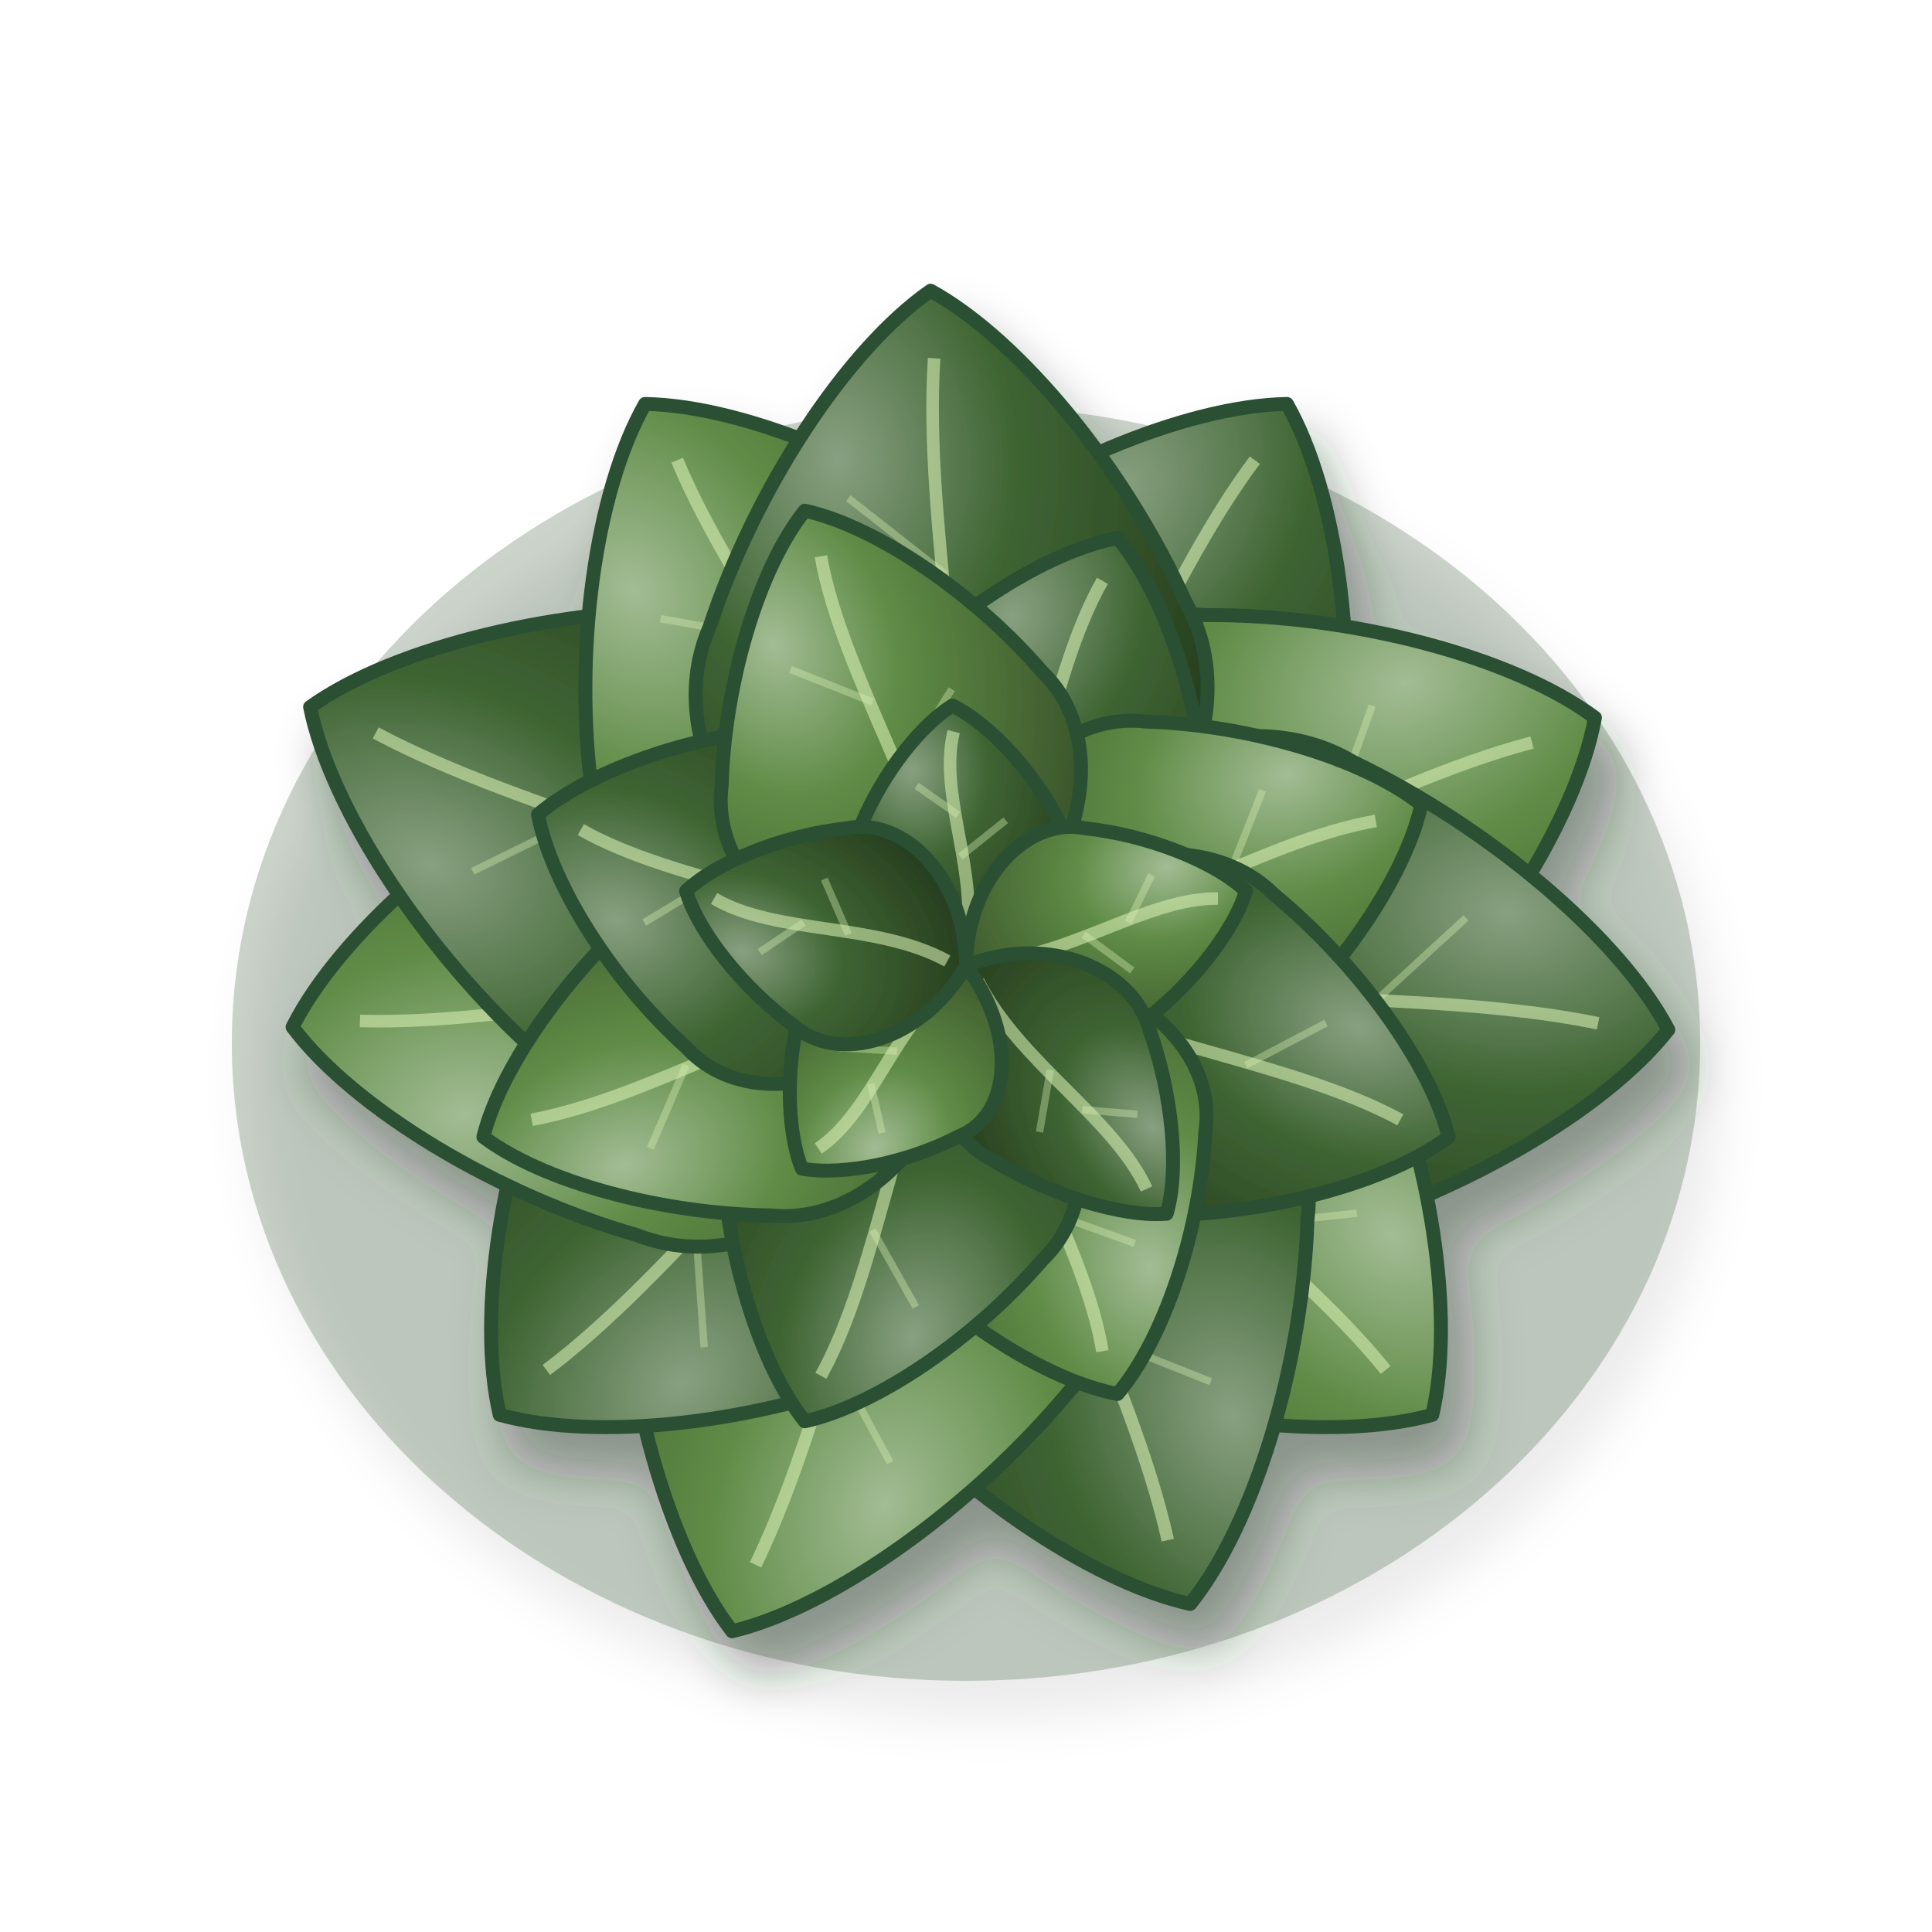
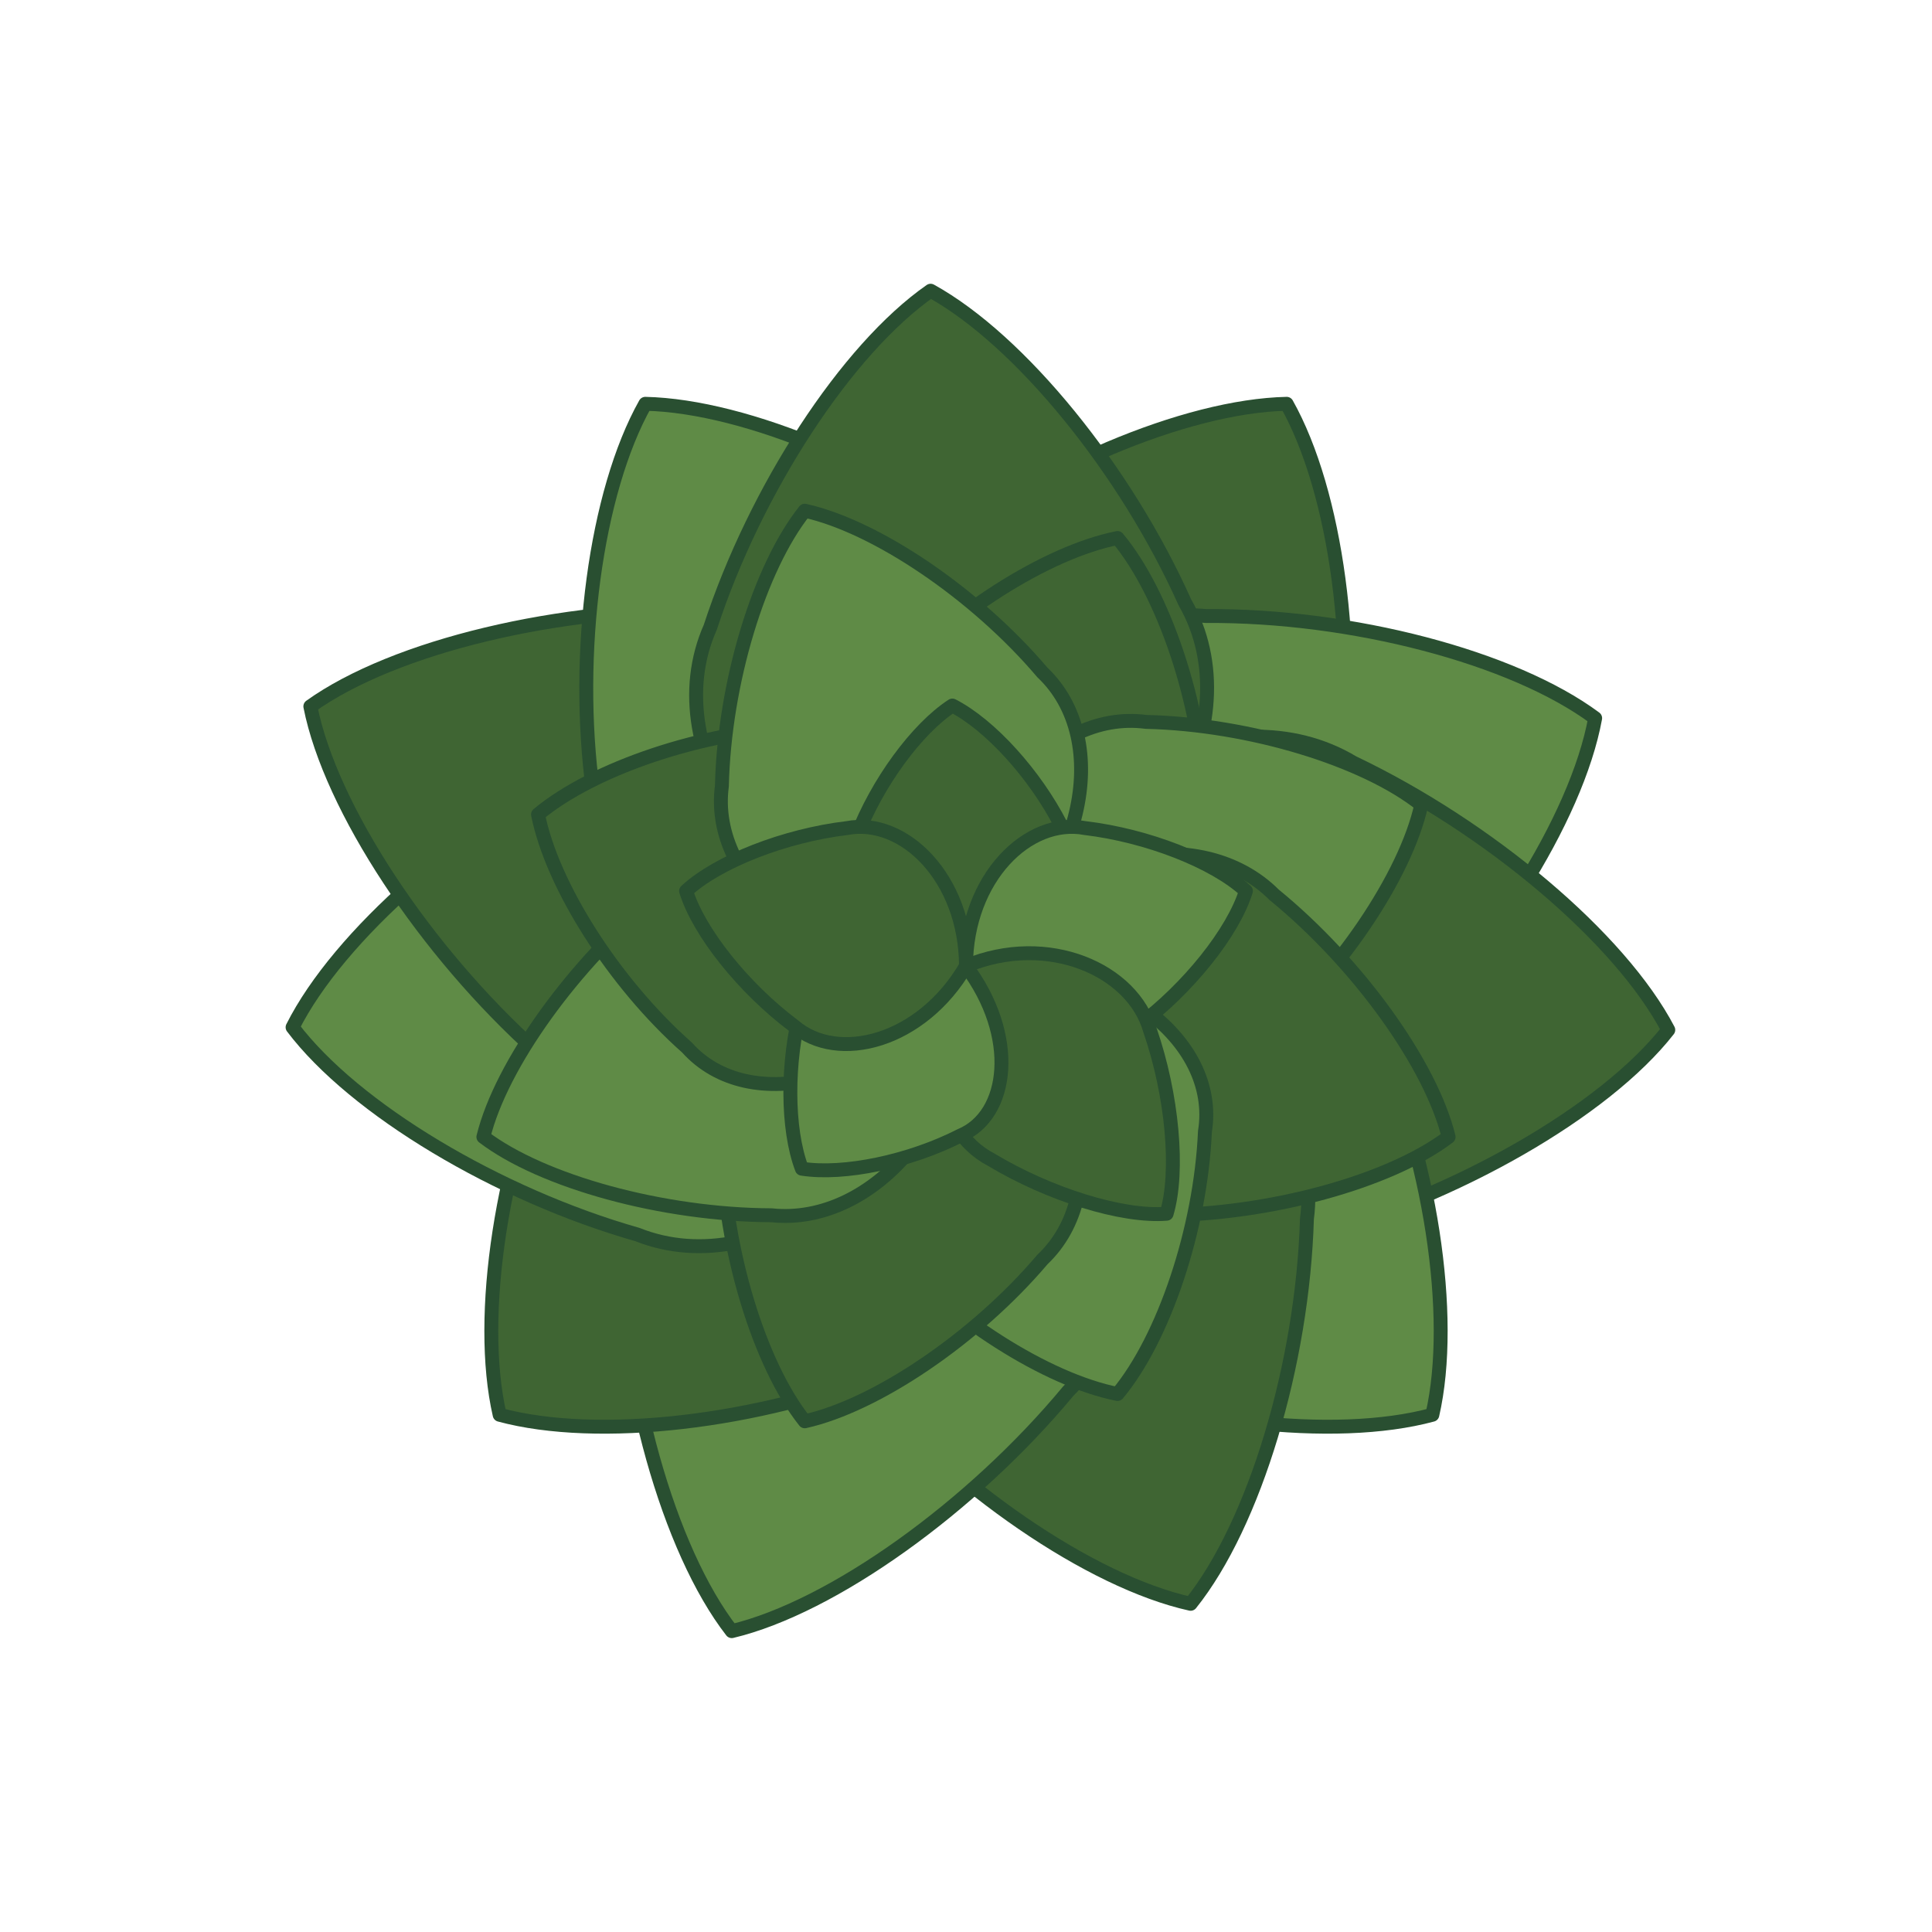
<svg xmlns="http://www.w3.org/2000/svg" viewBox="-50 -50 100 100" width="100" height="100" role="img" aria-label="Rafano">
-   <defs>
-     <radialGradient id="leafA" cx="30%" cy="24%" r="82%">
-       <stop stop-color="#a2bc94" />
-       <stop offset=".4" stop-color="#5f8b46" />
-       <stop offset="1" stop-color="#3b562b" />
-     </radialGradient>
-     <radialGradient id="leafB" cx="30%" cy="24%" r="82%">
-       <stop stop-color="#88a081" />
-       <stop offset=".42" stop-color="#3f6533" />
-       <stop offset="1" stop-color="#263d1f" />
-     </radialGradient>
-     <radialGradient id="leafYoung">
-       <stop stop-color="#bfd1b5" />
-       <stop offset="1" stop-color="#5f8b46" />
-     </radialGradient>
-     <radialGradient id="fruitRed" cx="30%" cy="24%">
-       <stop stop-color="#ff9b83" />
-       <stop offset=".35" stop-color="#c98242" />
-       <stop offset="1" stop-color="#6d2026" />
-     </radialGradient>
-     <radialGradient id="fruitGreen" cx="30%" cy="24%">
-       <stop stop-color="#b6dc79" />
-       <stop offset=".4" stop-color="#5e9849" />
-       <stop offset="1" stop-color="#264a30" />
-     </radialGradient>
-     <radialGradient id="fruitOrange">
-       <stop stop-color="#ffd376" />
-       <stop offset=".42" stop-color="#e78934" />
-       <stop offset="1" stop-color="#7a321f" />
-     </radialGradient>
-     <radialGradient id="fruitPurple">
-       <stop stop-color="#c498ca" />
-       <stop offset=".42" stop-color="#70467e" />
-       <stop offset="1" stop-color="#2a193d" />
-     </radialGradient>
-     <radialGradient id="headGreen">
-       <stop stop-color="#a3c77c" />
-       <stop offset="1" stop-color="#456d43" />
-     </radialGradient>
-     <radialGradient id="headCream">
-       <stop stop-color="#fffcec" />
-       <stop offset="1" stop-color="#b8aa7b" />
-     </radialGradient>
-     <filter id="depth" x="-24%" y="-24%" width="160%" height="170%">
-       <feDropShadow dx="1" dy="2" stdDeviation="1.25" flood-color="#132315" flood-opacity=".38" />
-     </filter>
-   </defs>
-   <g filter="url(#depth)" style="isolation:isolate">
-     <ellipse cy="4" rx="38" ry="33" fill="#122415" opacity=".2" />
-     <g transform="rotate(29.72727)">
-       <path d="M0 0 C10.234 -2.68 15.502 -11.39 12.341 -17.42 C9.632 -24.12 4.515 -30.82 0 -33.5 C-4.515 -30.82 -9.632 -24.12 -12.341 -17.42 C-15.502 -11.39 -10.234 -2.68 0 0Z" fill="url(#leafB)" stroke="#294f31" stroke-width=".72" stroke-linejoin="round" />
-       <path d="M0 -1 C1 -11.39 -1 -22.11 0 -30.15" fill="none" stroke="#d8efb2" stroke-width=".65" opacity=".58" />
-       <path d="M0 -14.07 L5.719 -18.425 M0 -19.43 L-4.816 -23.45" stroke="#d8efb2" stroke-width=".38" opacity=".38" />
+   <g>
+     <g transform="rotate(29.7)">
+       <path d="M0 0 C10.2 -2.7 15.5 -11.4 12.3 -17.4 C9.6 -24.1 4.5 -30.8 0 -33.5 C-4.5 -30.8 -9.6 -24.1 -12.3 -17.4 C-15.5 -11.4 -10.2 -2.7 0 0Z" fill="#3f6533" stroke="#294f31" stroke-width=".72" stroke-linejoin="round" />
    </g>
-     <g transform="rotate(68.45455)">
-       <path d="M0 0 C10.234 -2.8 15.502 -11.9 12.341 -18.2 C9.632 -25.2 4.515 -32.2 0 -35 C-4.515 -32.2 -9.632 -25.2 -12.341 -18.2 C-15.502 -11.9 -10.234 -2.8 0 0Z" fill="url(#leafA)" stroke="#294f31" stroke-width=".72" stroke-linejoin="round" />
-       <path d="M0 -1 C1 -11.9 -1 -23.1 0 -31.5" fill="none" stroke="#d8efb2" stroke-width=".65" opacity=".58" />
-       <path d="M0 -14.7 L5.719 -19.25 M0 -20.3 L-4.816 -24.5" stroke="#d8efb2" stroke-width=".38" opacity=".38" />
+     <g transform="rotate(68.5)">
+       <path d="M0 0 C10.2 -2.8 15.5 -11.9 12.3 -18.2 C9.6 -25.2 4.5 -32.2 0 -35 C-4.5 -32.2 -9.6 -25.2 -12.3 -18.2 C-15.5 -11.9 -10.2 -2.8 0 0Z" fill="#5f8b46" stroke="#294f31" stroke-width=".72" stroke-linejoin="round" />
    </g>
-     <g transform="rotate(95.18182)">
-       <path d="M0 0 C10.234 -2.92 15.502 -12.41 12.341 -18.98 C9.632 -26.28 4.515 -33.58 0 -36.5 C-4.515 -33.58 -9.632 -26.28 -12.341 -18.98 C-15.502 -12.41 -10.234 -2.92 0 0Z" fill="url(#leafB)" stroke="#294f31" stroke-width=".72" stroke-linejoin="round" />
-       <path d="M0 -1 C1 -12.41 -1 -24.09 0 -32.85" fill="none" stroke="#d8efb2" stroke-width=".65" opacity=".58" />
-       <path d="M0 -15.33 L5.719 -20.075 M0 -21.17 L-4.816 -25.55" stroke="#d8efb2" stroke-width=".38" opacity=".38" />
+     <g transform="rotate(95.2)">
+       <path d="M0 0 C10.2 -2.9 15.5 -12.4 12.3 -19 C9.6 -26.3 4.5 -33.6 0 -36.5 C-4.5 -33.6 -9.6 -26.3 -12.3 -19 C-15.5 -12.4 -10.2 -2.9 0 0Z" fill="#3f6533" stroke="#294f31" stroke-width=".72" stroke-linejoin="round" />
    </g>
-     <g transform="rotate(133.9091)">
-       <path d="M0 0 C10.234 -2.68 15.502 -11.39 12.341 -17.42 C9.632 -24.12 4.515 -30.82 0 -33.5 C-4.515 -30.82 -9.632 -24.12 -12.341 -17.42 C-15.502 -11.39 -10.234 -2.68 0 0Z" fill="url(#leafA)" stroke="#294f31" stroke-width=".72" stroke-linejoin="round" />
-       <path d="M0 -1 C1 -11.39 -1 -22.11 0 -30.15" fill="none" stroke="#d8efb2" stroke-width=".65" opacity=".58" />
-       <path d="M0 -14.07 L5.719 -18.425 M0 -19.43 L-4.816 -23.45" stroke="#d8efb2" stroke-width=".38" opacity=".38" />
+     <g transform="rotate(133.9)">
+       <path d="M0 0 C10.2 -2.7 15.5 -11.4 12.3 -17.4 C9.6 -24.1 4.5 -30.8 0 -33.5 C-4.5 -30.8 -9.6 -24.1 -12.3 -17.4 C-15.5 -11.4 -10.2 -2.7 0 0Z" fill="#5f8b46" stroke="#294f31" stroke-width=".72" stroke-linejoin="round" />
    </g>
-     <g transform="rotate(160.6364)">
-       <path d="M0 0 C10.234 -2.8 15.502 -11.9 12.341 -18.2 C9.632 -25.2 4.515 -32.2 0 -35 C-4.515 -32.2 -9.632 -25.2 -12.341 -18.2 C-15.502 -11.9 -10.234 -2.8 0 0Z" fill="url(#leafB)" stroke="#294f31" stroke-width=".72" stroke-linejoin="round" />
-       <path d="M0 -1 C1 -11.9 -1 -23.1 0 -31.5" fill="none" stroke="#d8efb2" stroke-width=".65" opacity=".58" />
-       <path d="M0 -14.7 L5.719 -19.25 M0 -20.3 L-4.816 -24.5" stroke="#d8efb2" stroke-width=".38" opacity=".38" />
+     <g transform="rotate(160.6)">
+       <path d="M0 0 C10.2 -2.8 15.5 -11.9 12.3 -18.2 C9.6 -25.2 4.5 -32.2 0 -35 C-4.5 -32.2 -9.6 -25.2 -12.3 -18.2 C-15.5 -11.9 -10.2 -2.8 0 0Z" fill="#3f6533" stroke="#294f31" stroke-width=".72" stroke-linejoin="round" />
    </g>
-     <g transform="rotate(199.3636)">
-       <path d="M0 0 C10.234 -2.92 15.502 -12.41 12.341 -18.98 C9.632 -26.28 4.515 -33.58 0 -36.5 C-4.515 -33.58 -9.632 -26.28 -12.341 -18.98 C-15.502 -12.41 -10.234 -2.92 0 0Z" fill="url(#leafA)" stroke="#294f31" stroke-width=".72" stroke-linejoin="round" />
-       <path d="M0 -1 C1 -12.41 -1 -24.09 0 -32.85" fill="none" stroke="#d8efb2" stroke-width=".65" opacity=".58" />
-       <path d="M0 -15.33 L5.719 -20.075 M0 -21.17 L-4.816 -25.55" stroke="#d8efb2" stroke-width=".38" opacity=".38" />
+     <g transform="rotate(199.4)">
+       <path d="M0 0 C10.2 -2.9 15.5 -12.4 12.3 -19 C9.6 -26.3 4.5 -33.6 0 -36.5 C-4.5 -33.6 -9.6 -26.3 -12.3 -19 C-15.5 -12.4 -10.2 -2.9 0 0Z" fill="#5f8b46" stroke="#294f31" stroke-width=".72" stroke-linejoin="round" />
    </g>
-     <g transform="rotate(226.0909)">
-       <path d="M0 0 C10.234 -2.68 15.502 -11.39 12.341 -17.42 C9.632 -24.12 4.515 -30.82 0 -33.5 C-4.515 -30.82 -9.632 -24.12 -12.341 -17.42 C-15.502 -11.39 -10.234 -2.68 0 0Z" fill="url(#leafB)" stroke="#294f31" stroke-width=".72" stroke-linejoin="round" />
-       <path d="M0 -1 C1 -11.39 -1 -22.11 0 -30.15" fill="none" stroke="#d8efb2" stroke-width=".65" opacity=".58" />
-       <path d="M0 -14.07 L5.719 -18.425 M0 -19.43 L-4.816 -23.45" stroke="#d8efb2" stroke-width=".38" opacity=".38" />
+     <g transform="rotate(226.1)">
+       <path d="M0 0 C10.2 -2.7 15.5 -11.4 12.3 -17.4 C9.6 -24.1 4.5 -30.8 0 -33.5 C-4.5 -30.8 -9.6 -24.1 -12.3 -17.4 C-15.5 -11.4 -10.2 -2.7 0 0Z" fill="#3f6533" stroke="#294f31" stroke-width=".72" stroke-linejoin="round" />
    </g>
-     <g transform="rotate(264.8182)">
-       <path d="M0 0 C10.234 -2.8 15.502 -11.9 12.341 -18.2 C9.632 -25.2 4.515 -32.2 0 -35 C-4.515 -32.2 -9.632 -25.2 -12.341 -18.2 C-15.502 -11.9 -10.234 -2.8 0 0Z" fill="url(#leafA)" stroke="#294f31" stroke-width=".72" stroke-linejoin="round" />
-       <path d="M0 -1 C1 -11.9 -1 -23.1 0 -31.5" fill="none" stroke="#d8efb2" stroke-width=".65" opacity=".58" />
-       <path d="M0 -14.7 L5.719 -19.25 M0 -20.3 L-4.816 -24.5" stroke="#d8efb2" stroke-width=".38" opacity=".38" />
+     <g transform="rotate(264.8)">
+       <path d="M0 0 C10.2 -2.8 15.5 -11.9 12.3 -18.2 C9.6 -25.2 4.5 -32.2 0 -35 C-4.5 -32.2 -9.6 -25.2 -12.3 -18.2 C-15.5 -11.9 -10.2 -2.8 0 0Z" fill="#5f8b46" stroke="#294f31" stroke-width=".72" stroke-linejoin="round" />
    </g>
-     <g transform="rotate(291.5455)">
-       <path d="M0 0 C10.234 -2.92 15.502 -12.41 12.341 -18.98 C9.632 -26.28 4.515 -33.58 0 -36.5 C-4.515 -33.58 -9.632 -26.28 -12.341 -18.98 C-15.502 -12.41 -10.234 -2.92 0 0Z" fill="url(#leafB)" stroke="#294f31" stroke-width=".72" stroke-linejoin="round" />
-       <path d="M0 -1 C1 -12.41 -1 -24.09 0 -32.85" fill="none" stroke="#d8efb2" stroke-width=".65" opacity=".58" />
-       <path d="M0 -15.33 L5.719 -20.075 M0 -21.17 L-4.816 -25.55" stroke="#d8efb2" stroke-width=".38" opacity=".38" />
+     <g transform="rotate(291.6)">
+       <path d="M0 0 C10.2 -2.9 15.5 -12.4 12.3 -19 C9.6 -26.3 4.5 -33.6 0 -36.5 C-4.5 -33.6 -9.6 -26.3 -12.3 -19 C-15.5 -12.4 -10.2 -2.9 0 0Z" fill="#3f6533" stroke="#294f31" stroke-width=".72" stroke-linejoin="round" />
    </g>
-     <g transform="rotate(330.2727)">
-       <path d="M0 0 C10.234 -2.68 15.502 -11.39 12.341 -17.42 C9.632 -24.12 4.515 -30.82 0 -33.5 C-4.515 -30.82 -9.632 -24.12 -12.341 -17.42 C-15.502 -11.39 -10.234 -2.68 0 0Z" fill="url(#leafA)" stroke="#294f31" stroke-width=".72" stroke-linejoin="round" />
-       <path d="M0 -1 C1 -11.39 -1 -22.11 0 -30.15" fill="none" stroke="#d8efb2" stroke-width=".65" opacity=".58" />
-       <path d="M0 -14.07 L5.719 -18.425 M0 -19.43 L-4.816 -23.45" stroke="#d8efb2" stroke-width=".38" opacity=".38" />
+     <g transform="rotate(330.3)">
+       <path d="M0 0 C10.2 -2.7 15.5 -11.4 12.3 -17.4 C9.6 -24.1 4.5 -30.8 0 -33.5 C-4.5 -30.8 -9.6 -24.1 -12.3 -17.4 C-15.5 -11.4 -10.2 -2.7 0 0Z" fill="#5f8b46" stroke="#294f31" stroke-width=".72" stroke-linejoin="round" />
    </g>
    <g transform="rotate(357)">
-       <path d="M0 0 C10.234 -2.8 15.502 -11.9 12.341 -18.2 C9.632 -25.2 4.515 -32.2 0 -35 C-4.515 -32.2 -9.632 -25.2 -12.341 -18.2 C-15.502 -11.9 -10.234 -2.8 0 0Z" fill="url(#leafB)" stroke="#294f31" stroke-width=".72" stroke-linejoin="round" />
-       <path d="M0 -1 C1 -11.9 -1 -23.1 0 -31.5" fill="none" stroke="#d8efb2" stroke-width=".65" opacity=".58" />
-       <path d="M0 -14.7 L5.719 -19.25 M0 -20.3 L-4.816 -24.5" stroke="#d8efb2" stroke-width=".38" opacity=".38" />
+       <path d="M0 0 C10.2 -2.8 15.5 -11.9 12.3 -18.2 C9.6 -25.2 4.5 -32.2 0 -35 C-4.5 -32.2 -9.6 -25.2 -12.3 -18.2 C-15.5 -11.9 -10.2 -2.8 0 0Z" fill="#3f6533" stroke="#294f31" stroke-width=".72" stroke-linejoin="round" />
    </g>
    <g transform="rotate(19.5)">
-       <path d="M0 0 C7.31 -1.88 11.072 -7.99 8.815 -12.22 C6.88 -16.92 3.225 -21.62 0 -23.5 C-3.225 -21.62 -6.88 -16.92 -8.815 -12.22 C-11.072 -7.99 -7.31 -1.88 0 0Z" fill="url(#leafB)" stroke="#294f31" stroke-width=".72" stroke-linejoin="round" />
-       <path d="M0 -1 C1 -7.99 -1 -15.51 0 -21.15" fill="none" stroke="#d8efb2" stroke-width=".65" opacity=".58" />
-       <path d="M0 -9.87 L4.085 -12.925 M0 -13.63 L-3.44 -16.45" stroke="#d8efb2" stroke-width=".38" opacity=".38" />
+       <path d="M0 0 C7.3 -1.9 11.1 -8 8.8 -12.2 C6.9 -16.9 3.2 -21.6 0 -23.5 C-3.2 -21.6 -6.9 -16.9 -8.8 -12.2 C-11.1 -8 -7.3 -1.9 0 0Z" fill="#3f6533" stroke="#294f31" stroke-width=".72" stroke-linejoin="round" />
    </g>
    <g transform="rotate(70.5)">
-       <path d="M0 0 C7.31 -2 11.072 -8.5 8.815 -13 C6.88 -18 3.225 -23 0 -25 C-3.225 -23 -6.88 -18 -8.815 -13 C-11.072 -8.5 -7.31 -2 0 0Z" fill="url(#leafA)" stroke="#294f31" stroke-width=".72" stroke-linejoin="round" />
-       <path d="M0 -1 C1 -8.5 -1 -16.5 0 -22.5" fill="none" stroke="#d8efb2" stroke-width=".65" opacity=".58" />
-       <path d="M0 -10.5 L4.085 -13.75 M0 -14.5 L-3.44 -17.5" stroke="#d8efb2" stroke-width=".38" opacity=".38" />
+       <path d="M0 0 C7.3 -2 11.1 -8.5 8.8 -13 C6.9 -18 3.2 -23 0 -25 C-3.2 -23 -6.9 -18 -8.8 -13 C-11.1 -8.5 -7.3 -2 0 0Z" fill="#5f8b46" stroke="#294f31" stroke-width=".72" stroke-linejoin="round" />
    </g>
    <g transform="rotate(109.5)">
-       <path d="M0 0 C7.31 -2.12 11.072 -9.01 8.815 -13.78 C6.88 -19.08 3.225 -24.38 0 -26.5 C-3.225 -24.38 -6.88 -19.08 -8.815 -13.78 C-11.072 -9.01 -7.31 -2.12 0 0Z" fill="url(#leafB)" stroke="#294f31" stroke-width=".72" stroke-linejoin="round" />
-       <path d="M0 -1 C1 -9.01 -1 -17.49 0 -23.85" fill="none" stroke="#d8efb2" stroke-width=".65" opacity=".58" />
-       <path d="M0 -11.13 L4.085 -14.575 M0 -15.37 L-3.44 -18.55" stroke="#d8efb2" stroke-width=".38" opacity=".38" />
+       <path d="M0 0 C7.3 -2.1 11.1 -9 8.8 -13.8 C6.9 -19.1 3.2 -24.4 0 -26.5 C-3.2 -24.4 -6.9 -19.1 -8.8 -13.8 C-11.1 -9 -7.3 -2.1 0 0Z" fill="#3f6533" stroke="#294f31" stroke-width=".72" stroke-linejoin="round" />
    </g>
    <g transform="rotate(160.5)">
-       <path d="M0 0 C7.31 -1.88 11.072 -7.99 8.815 -12.22 C6.88 -16.92 3.225 -21.62 0 -23.5 C-3.225 -21.62 -6.88 -16.92 -8.815 -12.22 C-11.072 -7.99 -7.31 -1.88 0 0Z" fill="url(#leafA)" stroke="#294f31" stroke-width=".72" stroke-linejoin="round" />
-       <path d="M0 -1 C1 -7.99 -1 -15.51 0 -21.15" fill="none" stroke="#d8efb2" stroke-width=".65" opacity=".58" />
-       <path d="M0 -9.87 L4.085 -12.925 M0 -13.63 L-3.44 -16.45" stroke="#d8efb2" stroke-width=".38" opacity=".38" />
+       <path d="M0 0 C7.3 -1.9 11.1 -8 8.8 -12.2 C6.9 -16.9 3.2 -21.6 0 -23.5 C-3.2 -21.6 -6.9 -16.9 -8.8 -12.2 C-11.1 -8 -7.3 -1.9 0 0Z" fill="#5f8b46" stroke="#294f31" stroke-width=".72" stroke-linejoin="round" />
    </g>
    <g transform="rotate(199.5)">
-       <path d="M0 0 C7.31 -2 11.072 -8.5 8.815 -13 C6.88 -18 3.225 -23 0 -25 C-3.225 -23 -6.88 -18 -8.815 -13 C-11.072 -8.5 -7.31 -2 0 0Z" fill="url(#leafB)" stroke="#294f31" stroke-width=".72" stroke-linejoin="round" />
-       <path d="M0 -1 C1 -8.5 -1 -16.5 0 -22.5" fill="none" stroke="#d8efb2" stroke-width=".65" opacity=".58" />
-       <path d="M0 -10.5 L4.085 -13.75 M0 -14.5 L-3.44 -17.5" stroke="#d8efb2" stroke-width=".38" opacity=".38" />
+       <path d="M0 0 C7.3 -2 11.1 -8.5 8.8 -13 C6.9 -18 3.2 -23 0 -25 C-3.2 -23 -6.9 -18 -8.8 -13 C-11.1 -8.5 -7.3 -2 0 0Z" fill="#3f6533" stroke="#294f31" stroke-width=".72" stroke-linejoin="round" />
    </g>
    <g transform="rotate(250.5)">
-       <path d="M0 0 C7.31 -2.12 11.072 -9.01 8.815 -13.78 C6.88 -19.08 3.225 -24.38 0 -26.5 C-3.225 -24.38 -6.88 -19.08 -8.815 -13.78 C-11.072 -9.01 -7.31 -2.12 0 0Z" fill="url(#leafA)" stroke="#294f31" stroke-width=".72" stroke-linejoin="round" />
-       <path d="M0 -1 C1 -9.01 -1 -17.49 0 -23.85" fill="none" stroke="#d8efb2" stroke-width=".65" opacity=".58" />
-       <path d="M0 -11.13 L4.085 -14.575 M0 -15.37 L-3.44 -18.55" stroke="#d8efb2" stroke-width=".38" opacity=".38" />
+       <path d="M0 0 C7.3 -2.1 11.1 -9 8.8 -13.8 C6.9 -19.1 3.2 -24.4 0 -26.5 C-3.2 -24.4 -6.9 -19.1 -8.8 -13.8 C-11.1 -9 -7.3 -2.1 0 0Z" fill="#5f8b46" stroke="#294f31" stroke-width=".72" stroke-linejoin="round" />
    </g>
    <g transform="rotate(289.5)">
-       <path d="M0 0 C7.31 -1.88 11.072 -7.99 8.815 -12.22 C6.88 -16.92 3.225 -21.62 0 -23.5 C-3.225 -21.62 -6.88 -16.92 -8.815 -12.22 C-11.072 -7.99 -7.31 -1.88 0 0Z" fill="url(#leafB)" stroke="#294f31" stroke-width=".72" stroke-linejoin="round" />
-       <path d="M0 -1 C1 -7.99 -1 -15.51 0 -21.15" fill="none" stroke="#d8efb2" stroke-width=".65" opacity=".58" />
-       <path d="M0 -9.87 L4.085 -12.925 M0 -13.63 L-3.44 -16.45" stroke="#d8efb2" stroke-width=".38" opacity=".38" />
+       <path d="M0 0 C7.3 -1.9 11.1 -8 8.8 -12.2 C6.9 -16.9 3.2 -21.6 0 -23.5 C-3.2 -21.6 -6.9 -16.9 -8.8 -12.2 C-11.1 -8 -7.3 -1.9 0 0Z" fill="#3f6533" stroke="#294f31" stroke-width=".72" stroke-linejoin="round" />
    </g>
    <g transform="rotate(340.5)">
-       <path d="M0 0 C7.31 -2 11.072 -8.5 8.815 -13 C6.88 -18 3.225 -23 0 -25 C-3.225 -23 -6.88 -18 -8.815 -13 C-11.072 -8.5 -7.31 -2 0 0Z" fill="url(#leafA)" stroke="#294f31" stroke-width=".72" stroke-linejoin="round" />
-       <path d="M0 -1 C1 -8.5 -1 -16.5 0 -22.5" fill="none" stroke="#d8efb2" stroke-width=".65" opacity=".58" />
-       <path d="M0 -10.5 L4.085 -13.75 M0 -14.5 L-3.44 -17.5" stroke="#d8efb2" stroke-width=".38" opacity=".38" />
+       <path d="M0 0 C7.3 -2 11.1 -8.5 8.8 -13 C6.9 -18 3.2 -23 0 -25 C-3.2 -23 -6.9 -18 -8.8 -13 C-11.1 -8.5 -7.3 -2 0 0Z" fill="#5f8b46" stroke="#294f31" stroke-width=".72" stroke-linejoin="round" />
    </g>
    <g transform="rotate(-3)">
-       <path d="M0 0 C4.386 -1.08 6.644 -4.59 5.289 -7.02 C4.128 -9.72 1.935 -12.42 0 -13.5 C-1.935 -12.42 -4.128 -9.72 -5.289 -7.02 C-6.644 -4.59 -4.386 -1.08 0 0Z" fill="url(#leafB)" stroke="#294f31" stroke-width=".72" stroke-linejoin="round" />
-       <path d="M0 -1 C1 -4.59 -1 -8.91 0 -12.15" fill="none" stroke="#d8efb2" stroke-width=".65" opacity=".58" />
-       <path d="M0 -5.67 L2.451 -7.425 M0 -7.83 L-2.064 -9.45" stroke="#d8efb2" stroke-width=".38" opacity=".38" />
+       <path d="M0 0 C4.4 -1.1 6.6 -4.6 5.3 -7 C4.1 -9.7 1.9 -12.4 0 -13.5 C-1.9 -12.4 -4.1 -9.7 -5.3 -7 C-6.6 -4.6 -4.4 -1.1 0 0Z" fill="#3f6533" stroke="#294f31" stroke-width=".72" stroke-linejoin="round" />
    </g>
    <g transform="rotate(75)">
-       <path d="M0 0 C4.386 -1.2 6.644 -5.1 5.289 -7.8 C4.128 -10.8 1.935 -13.8 0 -15 C-1.935 -13.8 -4.128 -10.8 -5.289 -7.8 C-6.644 -5.1 -4.386 -1.2 0 0Z" fill="url(#leafA)" stroke="#294f31" stroke-width=".72" stroke-linejoin="round" />
-       <path d="M0 -1 C1 -5.1 -1 -9.9 0 -13.5" fill="none" stroke="#d8efb2" stroke-width=".65" opacity=".58" />
-       <path d="M0 -6.3 L2.451 -8.25 M0 -8.7 L-2.064 -10.5" stroke="#d8efb2" stroke-width=".38" opacity=".38" />
+       <path d="M0 0 C4.4 -1.2 6.6 -5.1 5.3 -7.8 C4.1 -10.8 1.9 -13.8 0 -15 C-1.9 -13.8 -4.1 -10.8 -5.3 -7.8 C-6.6 -5.1 -4.4 -1.2 0 0Z" fill="#5f8b46" stroke="#294f31" stroke-width=".72" stroke-linejoin="round" />
    </g>
    <g transform="rotate(141)">
-       <path d="M0 0 C4.386 -1.32 6.644 -5.61 5.289 -8.58 C4.128 -11.88 1.935 -15.18 0 -16.5 C-1.935 -15.18 -4.128 -11.88 -5.289 -8.58 C-6.644 -5.61 -4.386 -1.32 0 0Z" fill="url(#leafB)" stroke="#294f31" stroke-width=".72" stroke-linejoin="round" />
-       <path d="M0 -1 C1 -5.61 -1 -10.89 0 -14.85" fill="none" stroke="#d8efb2" stroke-width=".65" opacity=".58" />
-       <path d="M0 -6.93 L2.451 -9.075 M0 -9.57 L-2.064 -11.55" stroke="#d8efb2" stroke-width=".38" opacity=".38" />
+       <path d="M0 0 C4.4 -1.3 6.6 -5.6 5.3 -8.6 C4.1 -11.9 1.9 -15.2 0 -16.5 C-1.9 -15.2 -4.1 -11.9 -5.3 -8.6 C-6.6 -5.6 -4.4 -1.3 0 0Z" fill="#3f6533" stroke="#294f31" stroke-width=".72" stroke-linejoin="round" />
    </g>
    <g transform="rotate(219)">
-       <path d="M0 0 C4.386 -1.08 6.644 -4.59 5.289 -7.02 C4.128 -9.72 1.935 -12.42 0 -13.5 C-1.935 -12.42 -4.128 -9.72 -5.289 -7.02 C-6.644 -4.59 -4.386 -1.08 0 0Z" fill="url(#leafA)" stroke="#294f31" stroke-width=".72" stroke-linejoin="round" />
-       <path d="M0 -1 C1 -4.59 -1 -8.91 0 -12.15" fill="none" stroke="#d8efb2" stroke-width=".65" opacity=".58" />
-       <path d="M0 -5.67 L2.451 -7.425 M0 -7.83 L-2.064 -9.45" stroke="#d8efb2" stroke-width=".38" opacity=".38" />
+       <path d="M0 0 C4.4 -1.1 6.6 -4.6 5.3 -7 C4.1 -9.7 1.9 -12.4 0 -13.5 C-1.9 -12.4 -4.1 -9.7 -5.3 -7 C-6.6 -4.6 -4.4 -1.1 0 0Z" fill="#5f8b46" stroke="#294f31" stroke-width=".72" stroke-linejoin="round" />
    </g>
    <g transform="rotate(285)">
-       <path d="M0 0 C4.386 -1.2 6.644 -5.1 5.289 -7.8 C4.128 -10.8 1.935 -13.8 0 -15 C-1.935 -13.8 -4.128 -10.8 -5.289 -7.8 C-6.644 -5.1 -4.386 -1.2 0 0Z" fill="url(#leafB)" stroke="#294f31" stroke-width=".72" stroke-linejoin="round" />
-       <path d="M0 -1 C1 -5.1 -1 -9.9 0 -13.5" fill="none" stroke="#d8efb2" stroke-width=".65" opacity=".58" />
-       <path d="M0 -6.3 L2.451 -8.25 M0 -8.7 L-2.064 -10.5" stroke="#d8efb2" stroke-width=".38" opacity=".38" />
+       <path d="M0 0 C4.4 -1.2 6.6 -5.1 5.3 -7.8 C4.1 -10.8 1.9 -13.8 0 -15 C-1.9 -13.8 -4.1 -10.8 -5.3 -7.8 C-6.6 -5.1 -4.4 -1.2 0 0Z" fill="#3f6533" stroke="#294f31" stroke-width=".72" stroke-linejoin="round" />
    </g>
  </g>
</svg>
